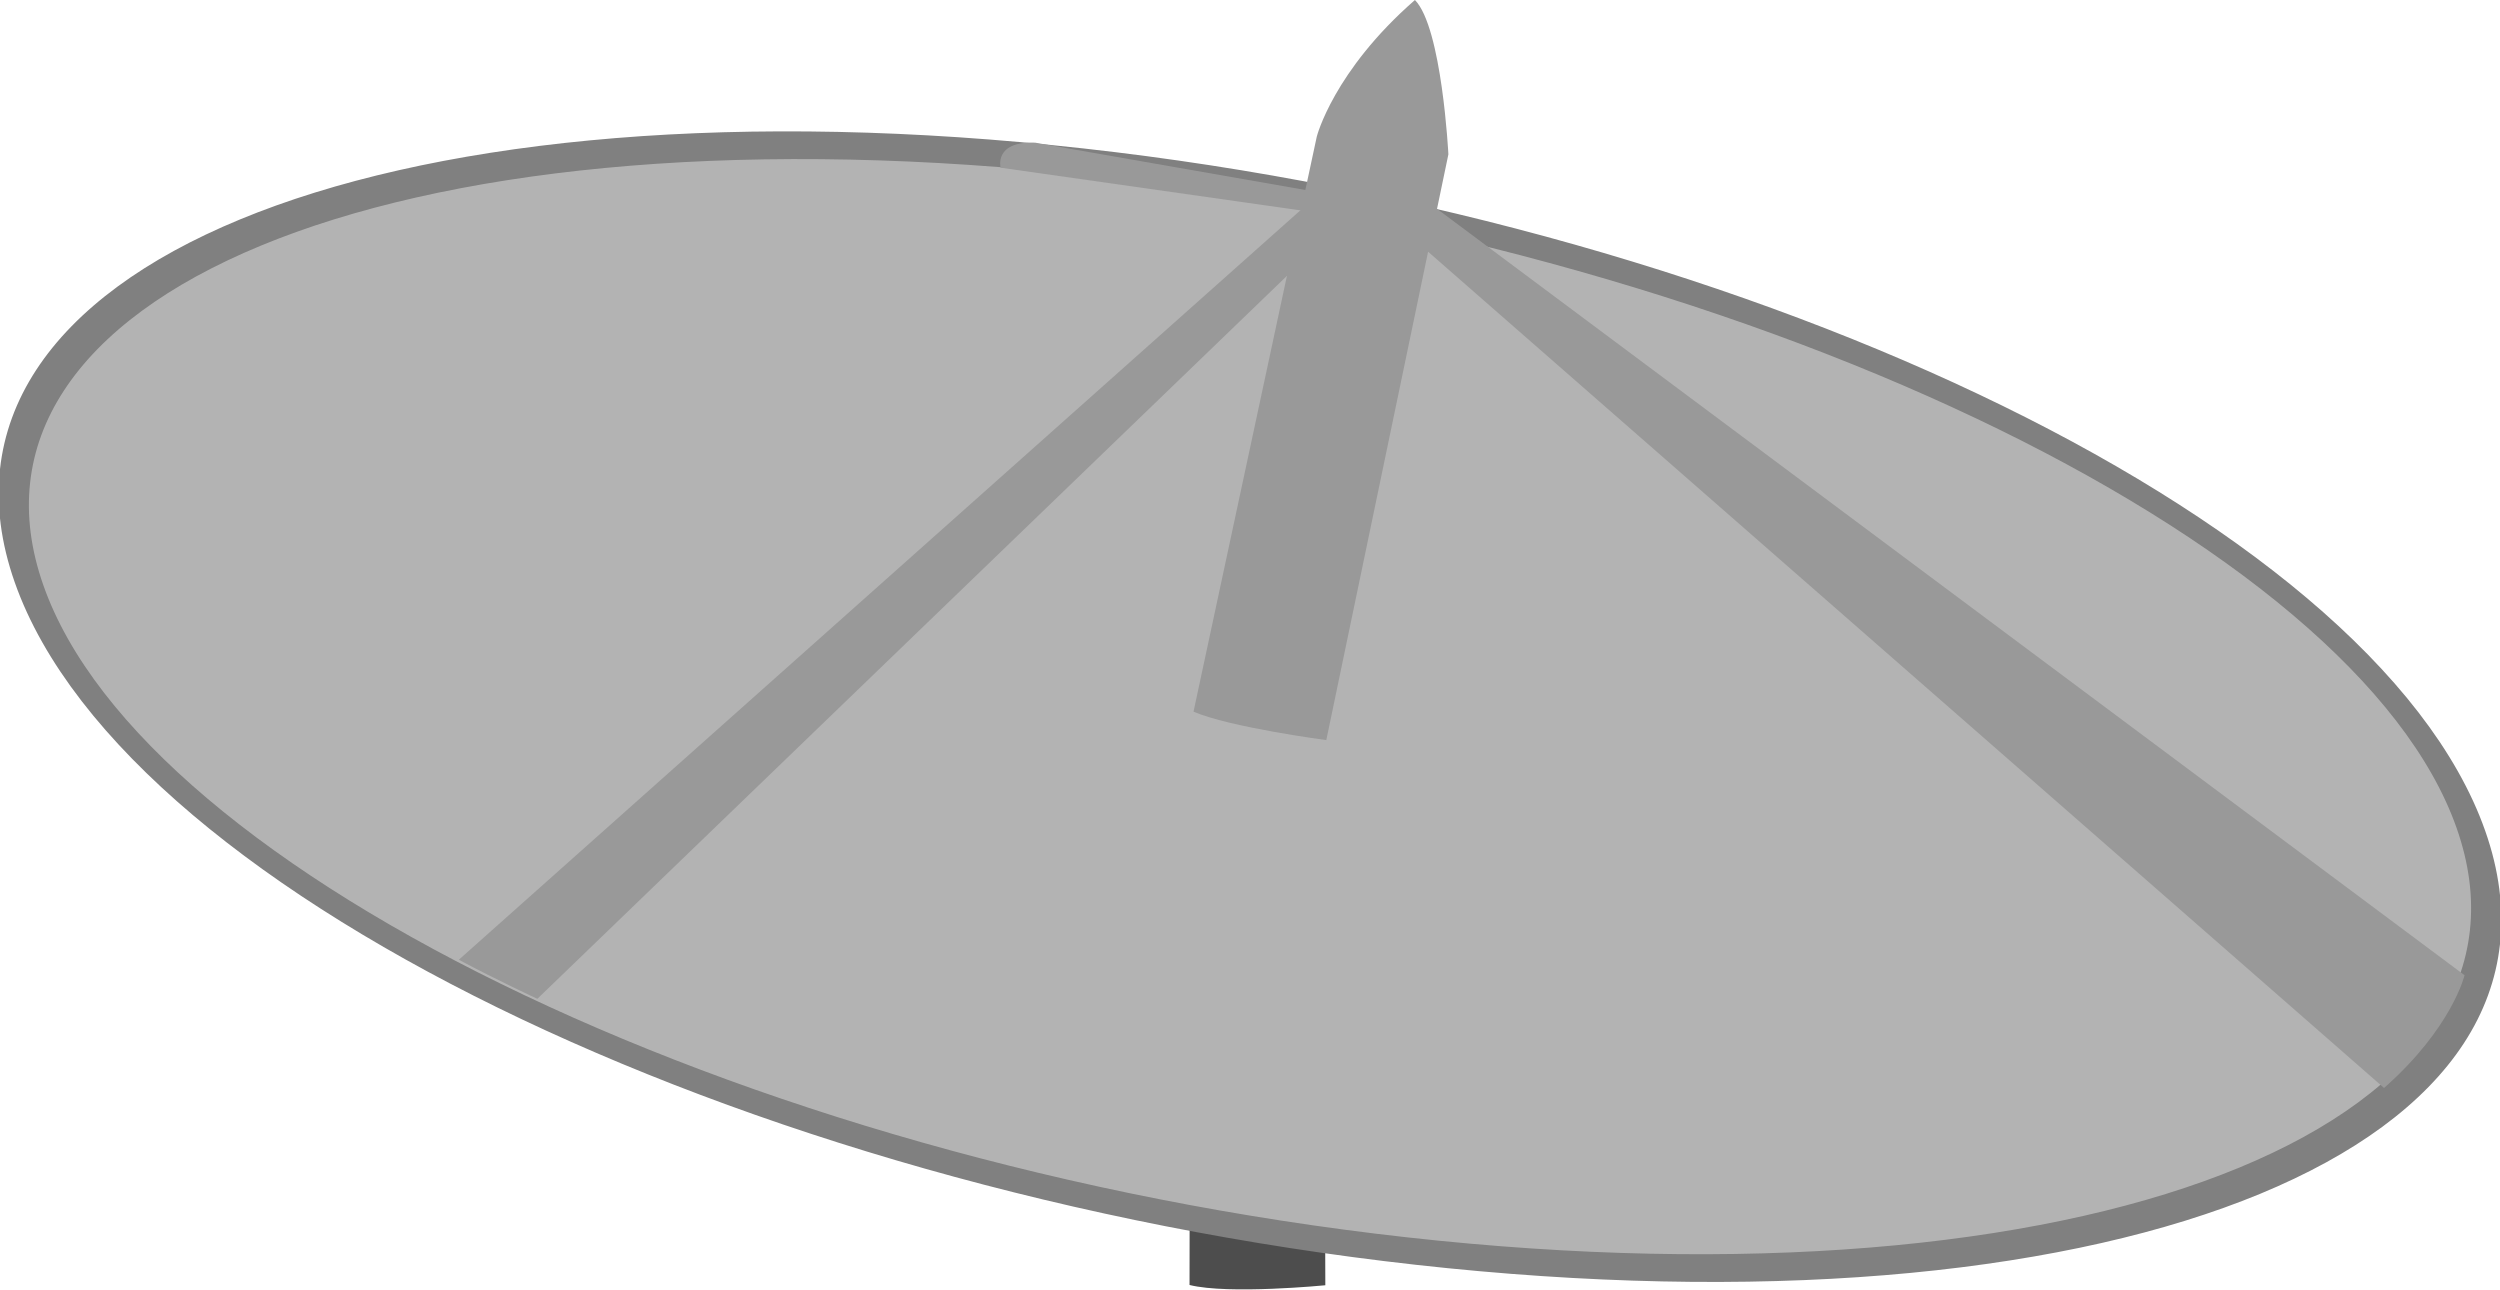
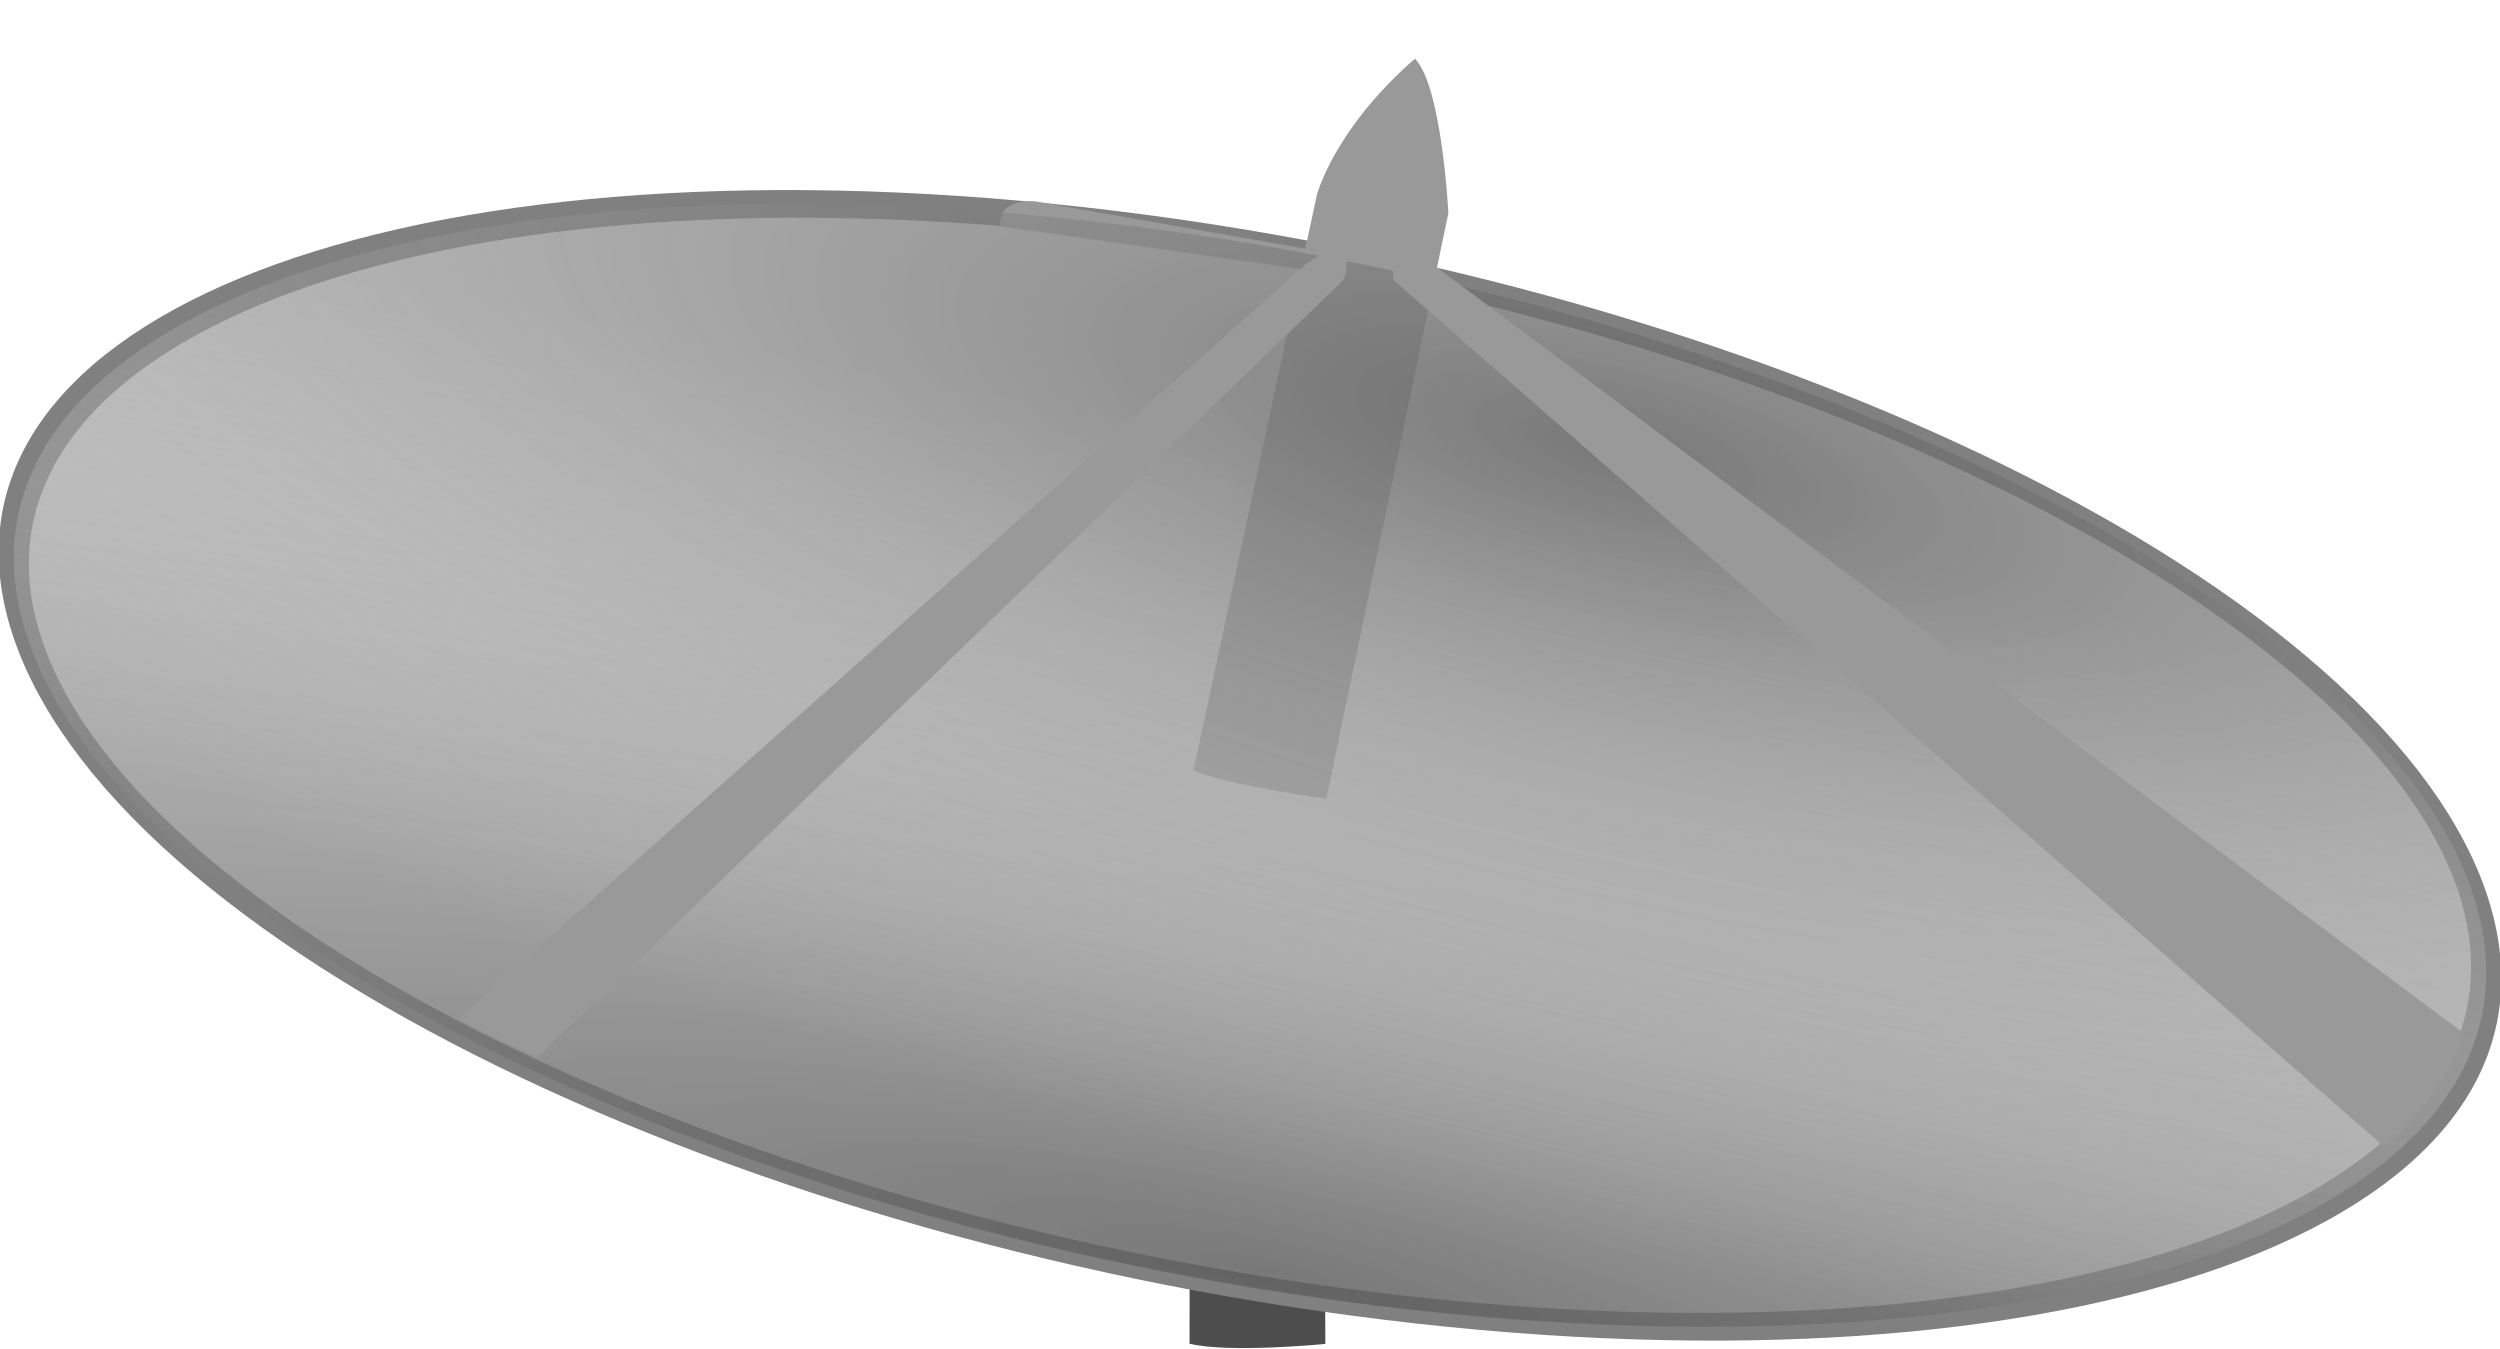
- <svg xmlns="http://www.w3.org/2000/svg" xmlns:xlink="http://www.w3.org/1999/xlink" width="1278.213" height="659.248" id="svg8675" version="1.1">
+ <svg xmlns="http://www.w3.org/2000/svg" xmlns:xlink="http://www.w3.org/1999/xlink" width="1278.213" height="689.248" id="svg8675" version="1.1">
  <defs id="defs8677">
    <linearGradient id="linearGradient8564">
      <stop style="stop-color:#ffffff;stop-opacity:1;" offset="0" id="stop8566" />
      <stop style="stop-color:#c1c1c1;stop-opacity:1;" offset="1" id="stop8568" />
    </linearGradient>
    <linearGradient id="linearGradient8636">
      <stop style="stop-color:#ffffff;stop-opacity:1;" offset="0" id="stop8638" />
      <stop style="stop-color:#c1c1c1;stop-opacity:1;" offset="1" id="stop8640" />
    </linearGradient>
    <linearGradient id="linearGradient8643">
      <stop style="stop-color:#ffffff;stop-opacity:1;" offset="0" id="stop8645" />
      <stop style="stop-color:#c1c1c1;stop-opacity:1;" offset="1" id="stop8647" />
    </linearGradient>
    <linearGradient id="linearGradient8650">
      <stop style="stop-color:#ffffff;stop-opacity:1;" offset="0" id="stop8652" />
      <stop style="stop-color:#c1c1c1;stop-opacity:1;" offset="1" id="stop8654" />
    </linearGradient>
    <linearGradient id="linearGradient8657">
      <stop style="stop-color:#ffffff;stop-opacity:1;" offset="0" id="stop8659" />
      <stop style="stop-color:#c1c1c1;stop-opacity:1;" offset="1" id="stop8661" />
    </linearGradient>
    <linearGradient xlink:href="#linearGradient8615" id="linearGradient8613" gradientUnits="userSpaceOnUse" gradientTransform="matrix(0.9999625,0.01370655,-0.00866472,1.581821,-27.82346,-2056.936)" x1="7618.458" y1="4741.711" x2="7632.3" y2="5409.043" />
    <linearGradient id="linearGradient8615">
-       <stop id="stop8617" offset="0" style="stop-color:#1c1c1c;stop-opacity:1;" />
-       <stop id="stop8619" offset="1" style="stop-color:#bababa;stop-opacity:1;" />
+       <stop id="stop8617" offset="0" style="stop-color:#4a4a4a;stop-opacity:0.559;" />
+       <stop id="stop8619" offset="1" style="stop-color:#ffffff;stop-opacity:0;" />
    </linearGradient>
+     <radialGradient xlink:href="#linearGradient8615" id="radialGradient11931" cx="7293.263" cy="6529.189" fx="7293.263" fy="6529.189" r="1040.625" gradientTransform="matrix(2.807855,-0.2480866,2.634229,0.8053262,-30249.373,2577.829)" gradientUnits="userSpaceOnUse" />
+     <radialGradient xlink:href="#linearGradient8615" id="radialGradient11935" gradientUnits="userSpaceOnUse" gradientTransform="matrix(-1.634657,0.271285,-1.067835,-0.7025743,27649.973,6949.087)" cx="8335.46" cy="5649.627" fx="8335.46" fy="5649.627" r="1040.625" />
  </defs>
-   <g id="layer1" transform="translate(375.0945,-102.4022)">
+   <g id="layer1" transform="translate(375.0945,-72.40221)">
    <path id="path8611" d="m 233.664,382.471 -0.568,376.927 c 20.019,4.985 69.431,0.139 69.431,0.139 l -1.159,-383.464 c 0,0 -16.662,-78.587 -33.126,-92.306 -33.244,55.503 -34.579,98.704 -34.579,98.704 z" style="fill:#4d4d4d;fill-opacity:1;stroke:none" />
    <path style="fill:#b3b3b3;fill-opacity:1;fill-rule:nonzero;stroke:#808080;stroke-width:24.38;stroke-linecap:butt;stroke-linejoin:miter;stroke-miterlimit:4;stroke-opacity:1;stroke-dasharray:none" id="path8562" d="m 8612.499,5564.374 c 0,267.513 -465.904,484.375 -1040.625,484.375 -574.721,0 -1040.625,-216.862 -1040.625,-484.375 0,-267.513 465.904,-484.375 1040.625,-484.375 574.721,0 1040.625,216.862 1040.625,484.375 z" transform="matrix(0.5998495,0.06027386,0.2036383,0.5781756,-5411.093,-3209.863)" />
+     <path transform="matrix(0.5998495,0.06027386,0.2036383,0.5781756,-5411.093,-3209.863)" d="m 8612.499,5564.374 c 0,267.513 -465.904,484.375 -1040.625,484.375 -574.721,0 -1040.625,-216.862 -1040.625,-484.375 0,-267.513 465.904,-484.375 1040.625,-484.375 574.721,0 1040.625,216.862 1040.625,484.375 z" id="path11413" style="fill:url(#radialGradient11931);fill-opacity:1;fill-rule:nonzero;stroke:none" />
    <path style="fill:#999999;fill-opacity:1;stroke:none" d="M 325.057,205.273 154.152,175.34 c -21.234,-0.805 -17.654,12.807 -17.654,12.807 l 191.168,27.191 c 0,0 4.06,0.68 9.037,-4.794 -1.495,-3.074 -11.646,-5.271 -11.646,-5.271 z" id="path8607" />
    <path style="fill:#999999;fill-opacity:1;stroke:none" d="m 298.157,172.245 -63.026,294.025 c 18.756,8.049 67.893,14.533 67.893,14.533 l 62.42,-299.485 c 0,0 -3.273,-64.788 -17.104,-78.915 -41.718,36.406 -50.183,69.842 -50.183,69.842 z" id="path8589" />
+     <path style="fill:url(#radialGradient11935);fill-opacity:1;fill-rule:nonzero;stroke:none" id="path11933" d="m 8612.499,5564.374 c 0,267.513 -465.904,484.375 -1040.625,484.375 -574.721,0 -1040.625,-216.862 -1040.625,-484.375 0,-267.513 465.904,-484.375 1040.625,-484.375 574.721,0 1040.625,216.862 1040.625,484.375 z" transform="matrix(0.5998495,0.06027386,0.2036383,0.5781756,-5411.093,-3209.863)" />
    <path id="path8599" d="m 291.926,208.014 -432.435,385.094 c 18.734,10.059 40.153,19.971 40.153,19.971 L 310.698,216.637 c 0,0 4.379,-2.708 1.851,-17.845 -6.573,-1.494 -20.623,9.222 -20.623,9.222 z" style="fill:#999999;fill-opacity:1;stroke:none" />
    <path style="fill:#999999;fill-opacity:1;stroke:none" d="M 337.094,215.378 843.832,658.669 c 34.788,-30.709 41.164,-57.647 41.164,-57.647 L 358.329,208.224 c 0,0 -5.729,-5.892 -20.543,-5.465 -0.208,6.561 -0.692,12.619 -0.692,12.619 z" id="path8603" />
  </g>
</svg>
